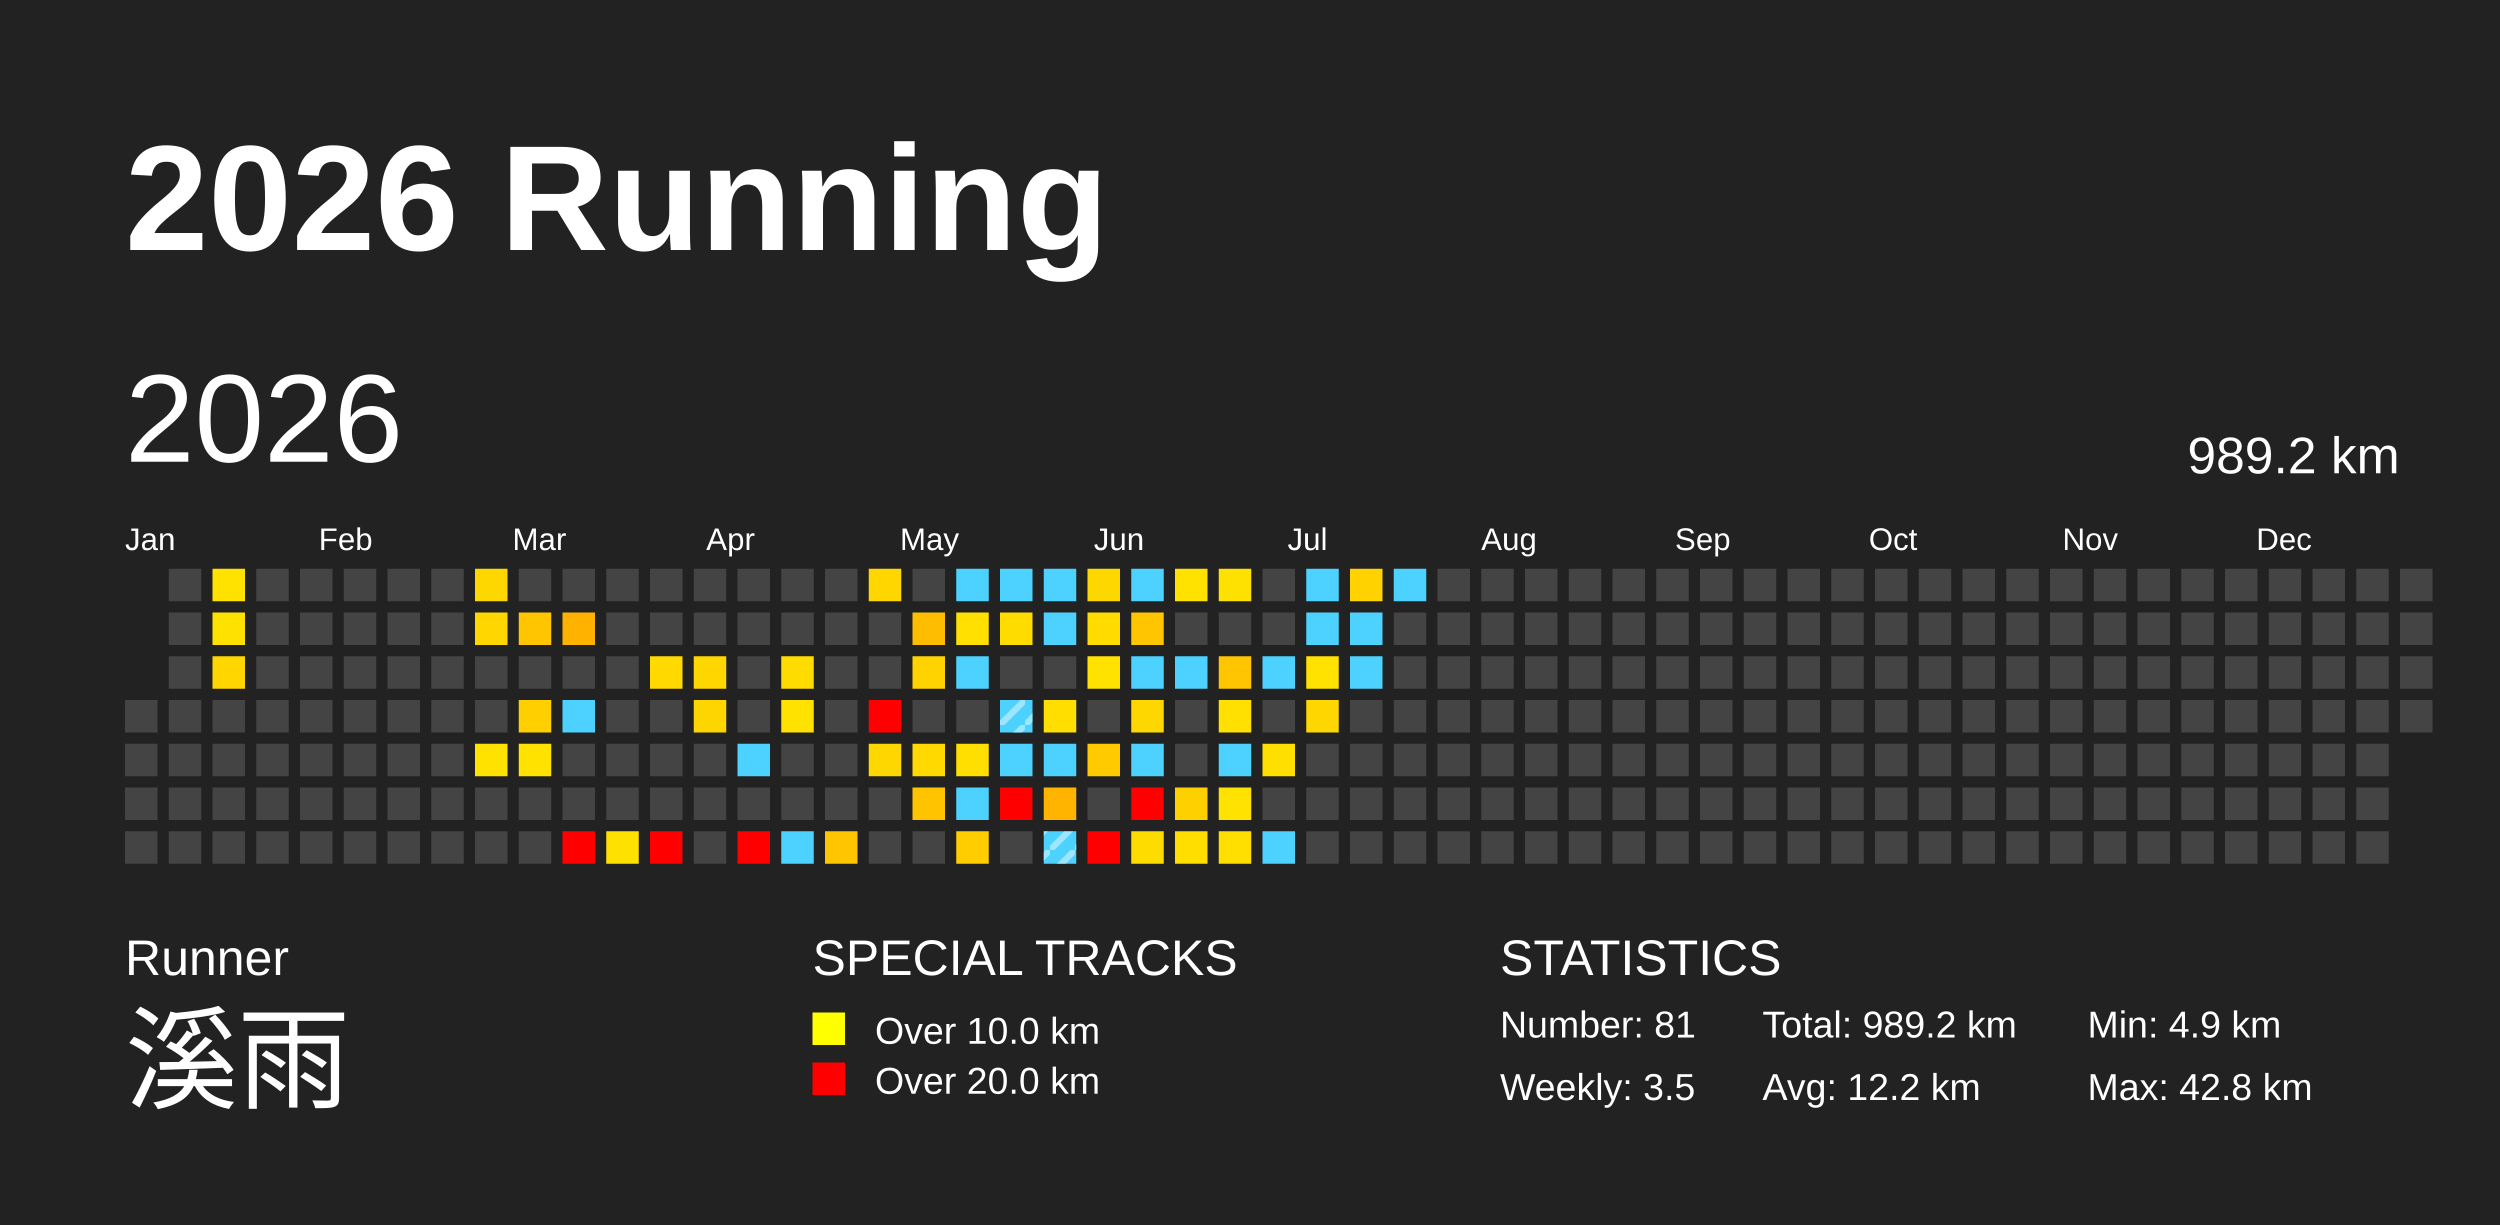
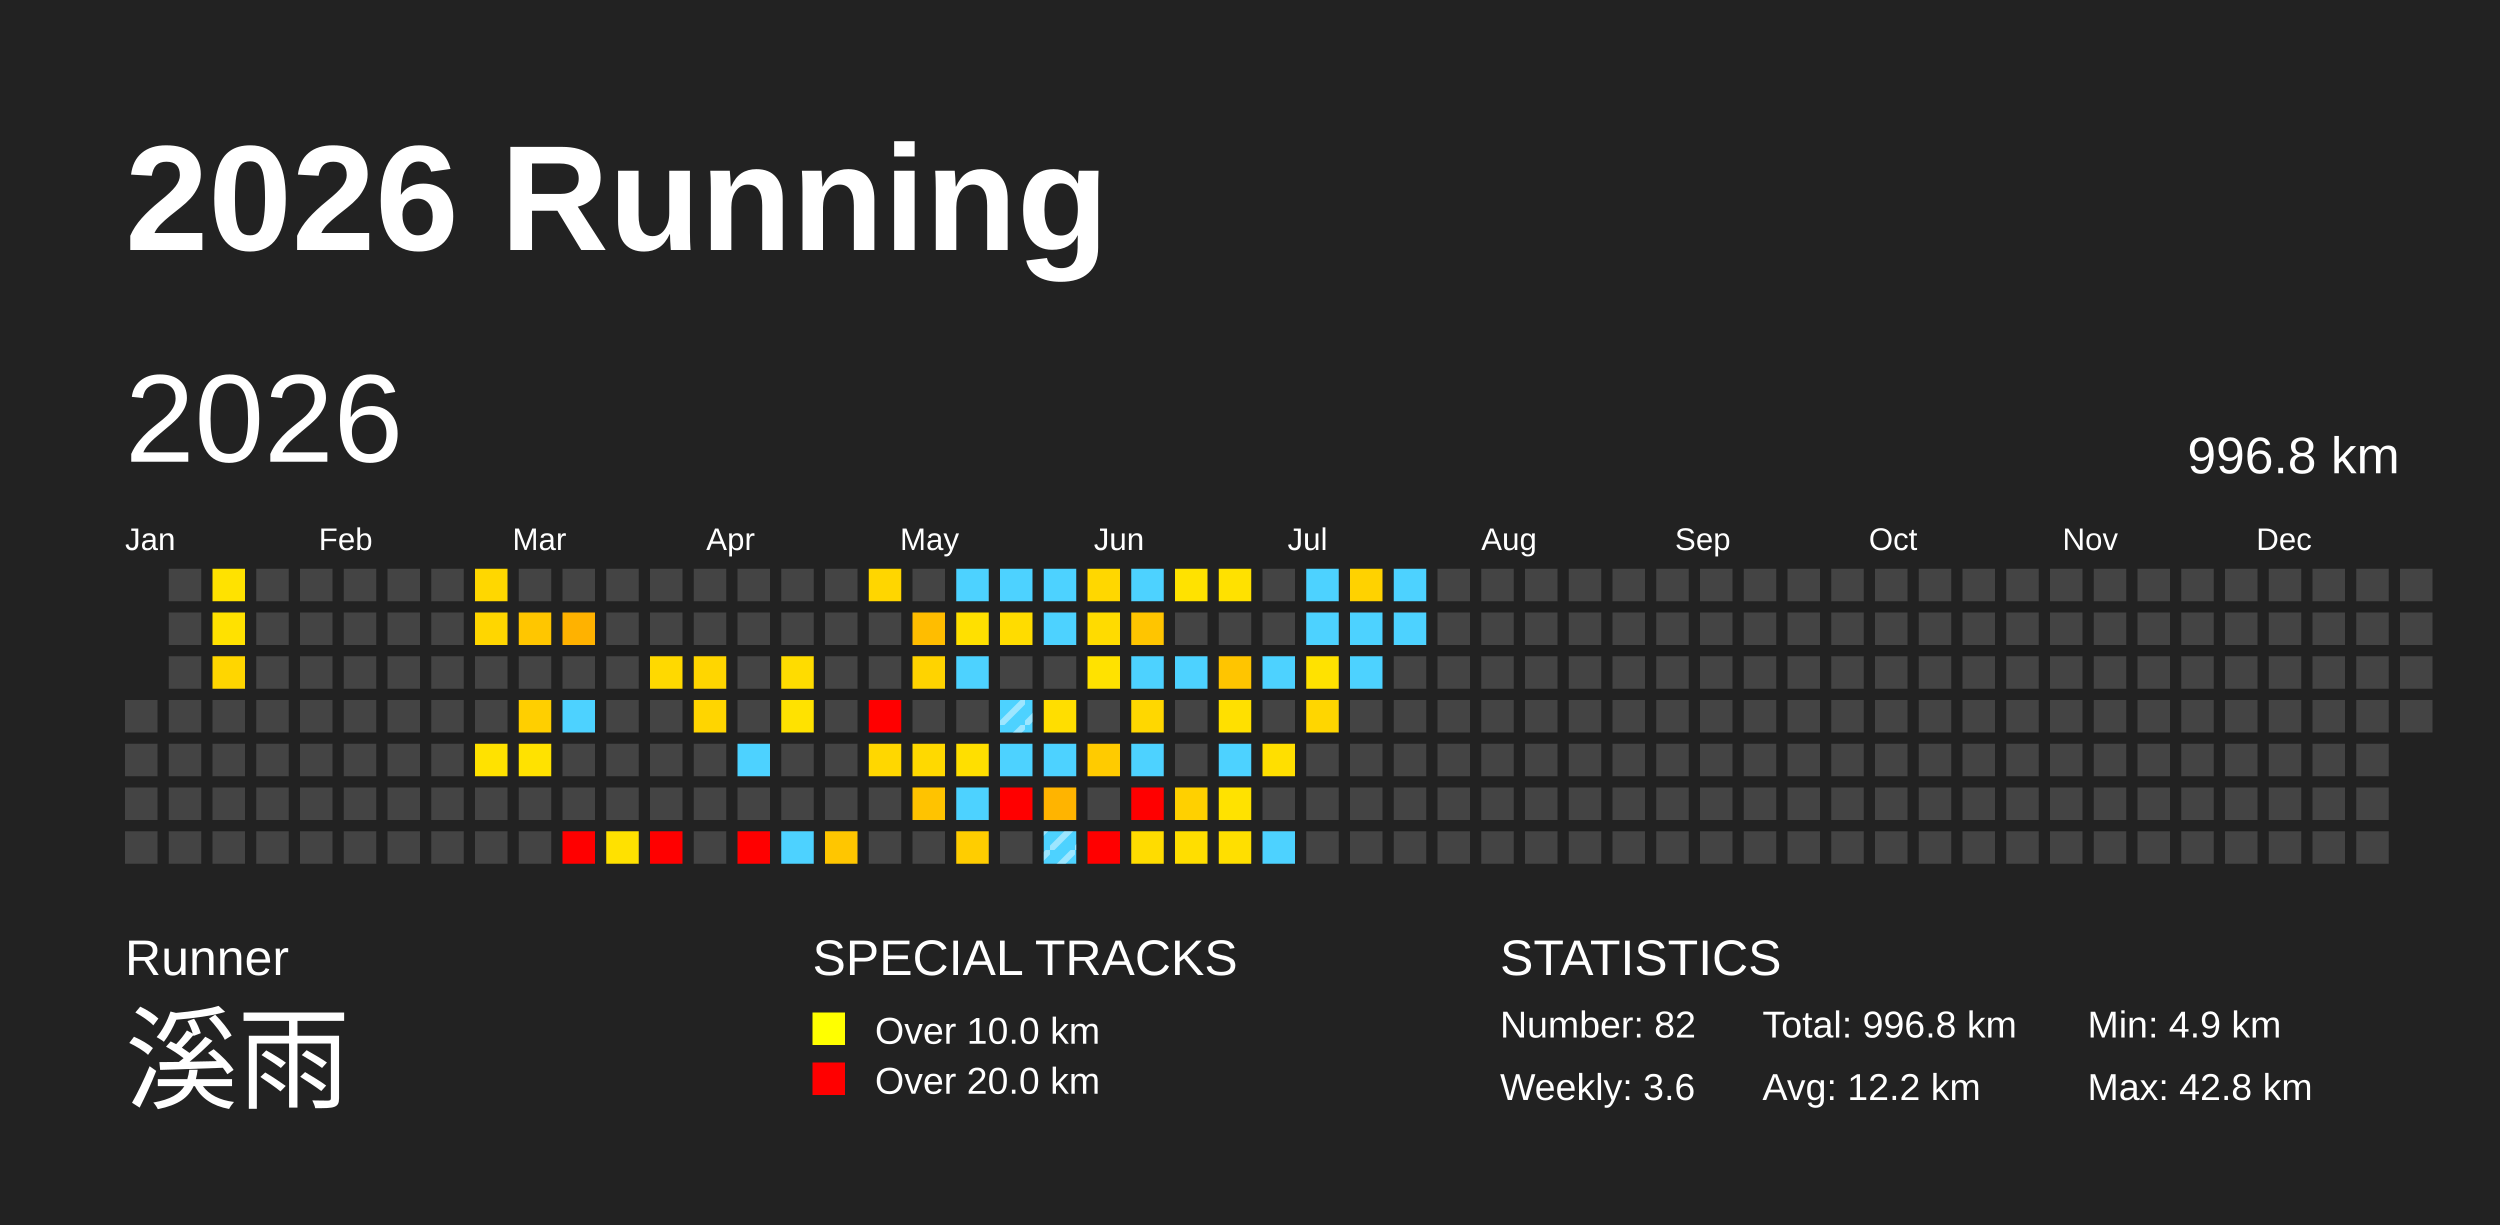
<svg xmlns="http://www.w3.org/2000/svg" baseProfile="full" height="98mm" version="1.1" viewBox="0,0,200,98" width="200mm">
  <defs>
    <pattern height="2" id="indoor-stripe" patternUnits="userSpaceOnUse" width="2">
      <line stroke="white" stroke-opacity="0.45" stroke-width="0.5" x1="0" x2="2" y1="2" y2="0" />
    </pattern>
  </defs>
  <rect fill="#222222" height="98" width="200" x="0" y="0" />
  <text fill="#FFFFFF" style="font-size:12px; font-family:Arial; font-weight:bold;" x="10" y="20">2026 Running</text>
  <text fill="#FFFFFF" style="font-size:4px; font-family:Arial" x="10" y="78">Runner</text>
  <text fill="#FFFFFF" style="font-size:9px; font-family:Arial" x="10" y="88">溪雨</text>
  <text fill="#FFFFFF" style="font-size:4px; font-family:Arial" x="65" y="78">SPECIAL TRACKS</text>
  <rect fill="yellow" height="2.6" width="2.6" x="65" y="81" />
  <text fill="#FFFFFF" style="font-size:3px; font-family:Arial" x="70" y="83.5">Over 10.0 km</text>
  <rect fill="red" height="2.6" width="2.6" x="65" y="85" />
  <text fill="#FFFFFF" style="font-size:3px; font-family:Arial" x="70" y="87.5">Over 20.0 km</text>
  <text fill="#FFFFFF" style="font-size:4px; font-family:Arial" x="120" y="78">STATISTICS</text>
-   <text fill="#FFFFFF" style="font-size:3px; font-family:Arial" x="120" y="83">Number: 81</text>
-   <text fill="#FFFFFF" style="font-size:3px; font-family:Arial" x="120" y="88">Weekly: 3.5</text>
-   <text fill="#FFFFFF" style="font-size:3px; font-family:Arial" x="141" y="83">Total: 989.2 km</text>
+   <text fill="#FFFFFF" style="font-size:3px; font-family:Arial" x="120" y="83">Number: 82</text>
+   <text fill="#FFFFFF" style="font-size:3px; font-family:Arial" x="120" y="88">Weekly: 3.6</text>
+   <text fill="#FFFFFF" style="font-size:3px; font-family:Arial" x="141" y="83">Total: 996.8 km</text>
  <text fill="#FFFFFF" style="font-size:3px; font-family:Arial" x="141" y="88">Avg: 12.2 km</text>
  <text fill="#FFFFFF" style="font-size:3px; font-family:Arial" x="167" y="83">Min: 4.9 km</text>
  <text fill="#FFFFFF" style="font-size:3px; font-family:Arial" x="167" y="88">Max: 42.8 km</text>
  <text dominant-baseline="hanging" fill="#FFFFFF" style="font-size:10.0px; font-family:Arial;" x="10" y="30">2026</text>
-   <text dominant-baseline="hanging" fill="#FFFFFF" style="font-size:4.125px; font-family:Arial;" x="175" y="35">989.2 km</text>
+   <text dominant-baseline="hanging" fill="#FFFFFF" style="font-size:4.125px; font-family:Arial;" x="175" y="35">996.8 km</text>
  <text fill="#FFFFFF" style="font-size:2.5px; font-family:Arial" x="10.0" y="44">Jan</text>
  <text fill="#FFFFFF" style="font-size:2.5px; font-family:Arial" x="25.5" y="44">Feb</text>
  <text fill="#FFFFFF" style="font-size:2.5px; font-family:Arial" x="41.0" y="44">Mar</text>
  <text fill="#FFFFFF" style="font-size:2.5px; font-family:Arial" x="56.5" y="44">Apr</text>
  <text fill="#FFFFFF" style="font-size:2.5px; font-family:Arial" x="72.0" y="44">May</text>
  <text fill="#FFFFFF" style="font-size:2.5px; font-family:Arial" x="87.5" y="44">Jun</text>
  <text fill="#FFFFFF" style="font-size:2.5px; font-family:Arial" x="103.0" y="44">Jul</text>
  <text fill="#FFFFFF" style="font-size:2.5px; font-family:Arial" x="118.5" y="44">Aug</text>
  <text fill="#FFFFFF" style="font-size:2.5px; font-family:Arial" x="134.0" y="44">Sep</text>
  <text fill="#FFFFFF" style="font-size:2.5px; font-family:Arial" x="149.5" y="44">Oct</text>
  <text fill="#FFFFFF" style="font-size:2.5px; font-family:Arial" x="165.0" y="44">Nov</text>
  <text fill="#FFFFFF" style="font-size:2.5px; font-family:Arial" x="180.5" y="44">Dec</text>
  <rect fill="#444444" height="2.6" width="2.6" x="10.0" y="56.0" />
  <rect fill="#444444" height="2.6" width="2.6" x="10.0" y="59.5" />
  <rect fill="#444444" height="2.6" width="2.6" x="10.0" y="63.0" />
  <rect fill="#444444" height="2.6" width="2.6" x="10.0" y="66.5" />
  <rect fill="#444444" height="2.6" width="2.6" x="13.5" y="45.5" />
  <rect fill="#444444" height="2.6" width="2.6" x="13.5" y="49.0" />
  <rect fill="#444444" height="2.6" width="2.6" x="13.5" y="52.5" />
  <rect fill="#444444" height="2.6" width="2.6" x="13.5" y="56.0" />
  <rect fill="#444444" height="2.6" width="2.6" x="13.5" y="59.5" />
  <rect fill="#444444" height="2.6" width="2.6" x="13.5" y="63.0" />
  <rect fill="#444444" height="2.6" width="2.6" x="13.5" y="66.5" />
  <rect fill="#ffe200" height="2.6" width="2.6" x="17.0" y="45.5" />
  <rect fill="#ffe100" height="2.6" width="2.6" x="17.0" y="49.0" />
  <rect fill="#ffd600" height="2.6" width="2.6" x="17.0" y="52.5" />
  <rect fill="#444444" height="2.6" width="2.6" x="17.0" y="56.0" />
  <rect fill="#444444" height="2.6" width="2.6" x="17.0" y="59.5" />
  <rect fill="#444444" height="2.6" width="2.6" x="17.0" y="63.0" />
  <rect fill="#444444" height="2.6" width="2.6" x="17.0" y="66.5" />
  <rect fill="#444444" height="2.6" width="2.6" x="20.5" y="45.5" />
  <rect fill="#444444" height="2.6" width="2.6" x="20.5" y="49.0" />
  <rect fill="#444444" height="2.6" width="2.6" x="20.5" y="52.5" />
  <rect fill="#444444" height="2.6" width="2.6" x="20.5" y="56.0" />
  <rect fill="#444444" height="2.6" width="2.6" x="20.5" y="59.5" />
  <rect fill="#444444" height="2.6" width="2.6" x="20.5" y="63.0" />
  <rect fill="#444444" height="2.6" width="2.6" x="20.5" y="66.5" />
  <rect fill="#444444" height="2.6" width="2.6" x="24.0" y="45.5" />
  <rect fill="#444444" height="2.6" width="2.6" x="24.0" y="49.0" />
  <rect fill="#444444" height="2.6" width="2.6" x="24.0" y="52.5" />
  <rect fill="#444444" height="2.6" width="2.6" x="24.0" y="56.0" />
  <rect fill="#444444" height="2.6" width="2.6" x="24.0" y="59.5" />
  <rect fill="#444444" height="2.6" width="2.6" x="24.0" y="63.0" />
  <rect fill="#444444" height="2.6" width="2.6" x="24.0" y="66.5" />
  <rect fill="#444444" height="2.6" width="2.6" x="27.5" y="45.5" />
  <rect fill="#444444" height="2.6" width="2.6" x="27.5" y="49.0" />
  <rect fill="#444444" height="2.6" width="2.6" x="27.5" y="52.5" />
  <rect fill="#444444" height="2.6" width="2.6" x="27.5" y="56.0" />
  <rect fill="#444444" height="2.6" width="2.6" x="27.5" y="59.5" />
  <rect fill="#444444" height="2.6" width="2.6" x="27.5" y="63.0" />
  <rect fill="#444444" height="2.6" width="2.6" x="27.5" y="66.5" />
  <rect fill="#444444" height="2.6" width="2.6" x="31.0" y="45.5" />
  <rect fill="#444444" height="2.6" width="2.6" x="31.0" y="49.0" />
  <rect fill="#444444" height="2.6" width="2.6" x="31.0" y="52.5" />
  <rect fill="#444444" height="2.6" width="2.6" x="31.0" y="56.0" />
  <rect fill="#444444" height="2.6" width="2.6" x="31.0" y="59.5" />
  <rect fill="#444444" height="2.6" width="2.6" x="31.0" y="63.0" />
  <rect fill="#444444" height="2.6" width="2.6" x="31.0" y="66.5" />
  <rect fill="#444444" height="2.6" width="2.6" x="34.5" y="45.5" />
  <rect fill="#444444" height="2.6" width="2.6" x="34.5" y="49.0" />
  <rect fill="#444444" height="2.6" width="2.6" x="34.5" y="52.5" />
  <rect fill="#444444" height="2.6" width="2.6" x="34.5" y="56.0" />
  <rect fill="#444444" height="2.6" width="2.6" x="34.5" y="59.5" />
  <rect fill="#444444" height="2.6" width="2.6" x="34.5" y="63.0" />
  <rect fill="#444444" height="2.6" width="2.6" x="34.5" y="66.5" />
  <rect fill="#ffd700" height="2.6" width="2.6" x="38.0" y="45.5" />
  <rect fill="#ffd600" height="2.6" width="2.6" x="38.0" y="49.0" />
  <rect fill="#444444" height="2.6" width="2.6" x="38.0" y="52.5" />
  <rect fill="#444444" height="2.6" width="2.6" x="38.0" y="56.0" />
  <rect fill="#ffe200" height="2.6" width="2.6" x="38.0" y="59.5" />
  <rect fill="#444444" height="2.6" width="2.6" x="38.0" y="63.0" />
  <rect fill="#444444" height="2.6" width="2.6" x="38.0" y="66.5" />
  <rect fill="#444444" height="2.6" width="2.6" x="41.5" y="45.5" />
  <rect fill="#ffc600" height="2.6" width="2.6" x="41.5" y="49.0" />
  <rect fill="#444444" height="2.6" width="2.6" x="41.5" y="52.5" />
  <rect fill="#ffcf00" height="2.6" width="2.6" x="41.5" y="56.0" />
  <rect fill="#ffe200" height="2.6" width="2.6" x="41.5" y="59.5" />
  <rect fill="#444444" height="2.6" width="2.6" x="41.5" y="63.0" />
  <rect fill="#444444" height="2.6" width="2.6" x="41.5" y="66.5" />
  <rect fill="#444444" height="2.6" width="2.6" x="45.0" y="45.5" />
  <rect fill="#ffb200" height="2.6" width="2.6" x="45.0" y="49.0" />
  <rect fill="#444444" height="2.6" width="2.6" x="45.0" y="52.5" />
  <rect fill="#4dd2ff" height="2.6" width="2.6" x="45.0" y="56.0" />
  <rect fill="#444444" height="2.6" width="2.6" x="45.0" y="59.5" />
  <rect fill="#444444" height="2.6" width="2.6" x="45.0" y="63.0" />
  <rect fill="red" height="2.6" width="2.6" x="45.0" y="66.5" />
  <rect fill="#444444" height="2.6" width="2.6" x="48.5" y="45.5" />
  <rect fill="#444444" height="2.6" width="2.6" x="48.5" y="49.0" />
  <rect fill="#444444" height="2.6" width="2.6" x="48.5" y="52.5" />
  <rect fill="#444444" height="2.6" width="2.6" x="48.5" y="56.0" />
  <rect fill="#444444" height="2.6" width="2.6" x="48.5" y="59.5" />
  <rect fill="#444444" height="2.6" width="2.6" x="48.5" y="63.0" />
  <rect fill="#ffe100" height="2.6" width="2.6" x="48.5" y="66.5" />
  <rect fill="#444444" height="2.6" width="2.6" x="52.0" y="45.5" />
  <rect fill="#444444" height="2.6" width="2.6" x="52.0" y="49.0" />
  <rect fill="#ffd900" height="2.6" width="2.6" x="52.0" y="52.5" />
  <rect fill="#444444" height="2.6" width="2.6" x="52.0" y="56.0" />
  <rect fill="#444444" height="2.6" width="2.6" x="52.0" y="59.5" />
  <rect fill="#444444" height="2.6" width="2.6" x="52.0" y="63.0" />
  <rect fill="red" height="2.6" width="2.6" x="52.0" y="66.5" />
  <rect fill="#444444" height="2.6" width="2.6" x="55.5" y="45.5" />
  <rect fill="#444444" height="2.6" width="2.6" x="55.5" y="49.0" />
  <rect fill="#ffd600" height="2.6" width="2.6" x="55.5" y="52.5" />
  <rect fill="#ffd500" height="2.6" width="2.6" x="55.5" y="56.0" />
  <rect fill="#444444" height="2.6" width="2.6" x="55.5" y="59.5" />
  <rect fill="#444444" height="2.6" width="2.6" x="55.5" y="63.0" />
  <rect fill="#444444" height="2.6" width="2.6" x="55.5" y="66.5" />
  <rect fill="#444444" height="2.6" width="2.6" x="59.0" y="45.5" />
  <rect fill="#444444" height="2.6" width="2.6" x="59.0" y="49.0" />
  <rect fill="#444444" height="2.6" width="2.6" x="59.0" y="52.5" />
  <rect fill="#444444" height="2.6" width="2.6" x="59.0" y="56.0" />
  <rect fill="#4dd2ff" height="2.6" width="2.6" x="59.0" y="59.5" />
  <rect fill="#444444" height="2.6" width="2.6" x="59.0" y="63.0" />
  <rect fill="red" height="2.6" width="2.6" x="59.0" y="66.5" />
  <rect fill="#444444" height="2.6" width="2.6" x="62.5" y="45.5" />
  <rect fill="#444444" height="2.6" width="2.6" x="62.5" y="49.0" />
  <rect fill="#ffdc00" height="2.6" width="2.6" x="62.5" y="52.5" />
  <rect fill="#ffe200" height="2.6" width="2.6" x="62.5" y="56.0" />
  <rect fill="#444444" height="2.6" width="2.6" x="62.5" y="59.5" />
  <rect fill="#444444" height="2.6" width="2.6" x="62.5" y="63.0" />
  <rect fill="#4dd2ff" height="2.6" width="2.6" x="62.5" y="66.5" />
  <rect fill="#444444" height="2.6" width="2.6" x="66.0" y="45.5" />
  <rect fill="#444444" height="2.6" width="2.6" x="66.0" y="49.0" />
  <rect fill="#444444" height="2.6" width="2.6" x="66.0" y="52.5" />
  <rect fill="#444444" height="2.6" width="2.6" x="66.0" y="56.0" />
  <rect fill="#444444" height="2.6" width="2.6" x="66.0" y="59.5" />
  <rect fill="#444444" height="2.6" width="2.6" x="66.0" y="63.0" />
  <rect fill="#ffc600" height="2.6" width="2.6" x="66.0" y="66.5" />
  <rect fill="#ffd600" height="2.6" width="2.6" x="69.5" y="45.5" />
  <rect fill="#444444" height="2.6" width="2.6" x="69.5" y="49.0" />
  <rect fill="#444444" height="2.6" width="2.6" x="69.5" y="52.5" />
  <rect fill="red" height="2.6" width="2.6" x="69.5" y="56.0" />
  <rect fill="#ffd700" height="2.6" width="2.6" x="69.5" y="59.5" />
  <rect fill="#444444" height="2.6" width="2.6" x="69.5" y="63.0" />
  <rect fill="#444444" height="2.6" width="2.6" x="69.5" y="66.5" />
  <rect fill="#444444" height="2.6" width="2.6" x="73.0" y="45.5" />
  <rect fill="#ffbd00" height="2.6" width="2.6" x="73.0" y="49.0" />
  <rect fill="#ffd300" height="2.6" width="2.6" x="73.0" y="52.5" />
  <rect fill="#444444" height="2.6" width="2.6" x="73.0" y="56.0" />
  <rect fill="#ffd900" height="2.6" width="2.6" x="73.0" y="59.5" />
  <rect fill="#ffc300" height="2.6" width="2.6" x="73.0" y="63.0" />
  <rect fill="#444444" height="2.6" width="2.6" x="73.0" y="66.5" />
  <rect fill="#4dd2ff" height="2.6" width="2.6" x="76.5" y="45.5" />
  <rect fill="#ffe000" height="2.6" width="2.6" x="76.5" y="49.0" />
  <rect fill="#4dd2ff" height="2.6" width="2.6" x="76.5" y="52.5" />
  <rect fill="#444444" height="2.6" width="2.6" x="76.5" y="56.0" />
  <rect fill="#ffdf00" height="2.6" width="2.6" x="76.5" y="59.5" />
  <rect fill="#4dd2ff" height="2.6" width="2.6" x="76.5" y="63.0" />
  <rect fill="#ffcd00" height="2.6" width="2.6" x="76.5" y="66.5" />
  <rect fill="#4dd2ff" height="2.6" width="2.6" x="80.0" y="45.5" />
  <rect fill="#ffdc00" height="2.6" width="2.6" x="80.0" y="49.0" />
  <rect fill="#444444" height="2.6" width="2.6" x="80.0" y="52.5" />
  <rect fill="#4dd2ff" height="2.6" width="2.6" x="80.0" y="56.0" />
  <rect fill="url(#indoor-stripe)" height="2.6" style="pointer-events: none;" width="2.6" x="80.0" y="56.0" />
  <rect fill="#4dd2ff" height="2.6" width="2.6" x="80.0" y="59.5" />
  <rect fill="red" height="2.6" width="2.6" x="80.0" y="63.0" />
  <rect fill="#444444" height="2.6" width="2.6" x="80.0" y="66.5" />
  <rect fill="#4dd2ff" height="2.6" width="2.6" x="83.5" y="45.5" />
  <rect fill="#4dd2ff" height="2.6" width="2.6" x="83.5" y="49.0" />
  <rect fill="#444444" height="2.6" width="2.6" x="83.5" y="52.5" />
  <rect fill="#ffde00" height="2.6" width="2.6" x="83.5" y="56.0" />
  <rect fill="#4dd2ff" height="2.6" width="2.6" x="83.5" y="59.5" />
  <rect fill="#ffb400" height="2.6" width="2.6" x="83.5" y="63.0" />
  <rect fill="#4dd2ff" height="2.6" width="2.6" x="83.5" y="66.5" />
  <rect fill="url(#indoor-stripe)" height="2.6" style="pointer-events: none;" width="2.6" x="83.5" y="66.5" />
  <rect fill="#ffd700" height="2.6" width="2.6" x="87.0" y="45.5" />
  <rect fill="#ffdb00" height="2.6" width="2.6" x="87.0" y="49.0" />
  <rect fill="#ffe200" height="2.6" width="2.6" x="87.0" y="52.5" />
  <rect fill="#444444" height="2.6" width="2.6" x="87.0" y="56.0" />
  <rect fill="#ffcb00" height="2.6" width="2.6" x="87.0" y="59.5" />
  <rect fill="#444444" height="2.6" width="2.6" x="87.0" y="63.0" />
  <rect fill="red" height="2.6" width="2.6" x="87.0" y="66.5" />
  <rect fill="#4dd2ff" height="2.6" width="2.6" x="90.5" y="45.5" />
  <rect fill="#ffc500" height="2.6" width="2.6" x="90.5" y="49.0" />
  <rect fill="#4dd2ff" height="2.6" width="2.6" x="90.5" y="52.5" />
  <rect fill="#ffd700" height="2.6" width="2.6" x="90.5" y="56.0" />
  <rect fill="#4dd2ff" height="2.6" width="2.6" x="90.5" y="59.5" />
  <rect fill="red" height="2.6" width="2.6" x="90.5" y="63.0" />
  <rect fill="#ffdc00" height="2.6" width="2.6" x="90.5" y="66.5" />
  <rect fill="#ffe200" height="2.6" width="2.6" x="94.0" y="45.5" />
  <rect fill="#444444" height="2.6" width="2.6" x="94.0" y="49.0" />
  <rect fill="#4dd2ff" height="2.6" width="2.6" x="94.0" y="52.5" />
  <rect fill="#444444" height="2.6" width="2.6" x="94.0" y="56.0" />
  <rect fill="#444444" height="2.6" width="2.6" x="94.0" y="59.5" />
  <rect fill="#ffd000" height="2.6" width="2.6" x="94.0" y="63.0" />
  <rect fill="#ffde00" height="2.6" width="2.6" x="94.0" y="66.5" />
  <rect fill="#ffe100" height="2.6" width="2.6" x="97.5" y="45.5" />
  <rect fill="#444444" height="2.6" width="2.6" x="97.5" y="49.0" />
  <rect fill="#ffc500" height="2.6" width="2.6" x="97.5" y="52.5" />
  <rect fill="#ffe000" height="2.6" width="2.6" x="97.5" y="56.0" />
  <rect fill="#4dd2ff" height="2.6" width="2.6" x="97.5" y="59.5" />
  <rect fill="#ffe200" height="2.6" width="2.6" x="97.5" y="63.0" />
  <rect fill="#ffdf00" height="2.6" width="2.6" x="97.5" y="66.5" />
  <rect fill="#444444" height="2.6" width="2.6" x="101.0" y="45.5" />
  <rect fill="#444444" height="2.6" width="2.6" x="101.0" y="49.0" />
  <rect fill="#4dd2ff" height="2.6" width="2.6" x="101.0" y="52.5" />
  <rect fill="#444444" height="2.6" width="2.6" x="101.0" y="56.0" />
  <rect fill="#ffdf00" height="2.6" width="2.6" x="101.0" y="59.5" />
  <rect fill="#444444" height="2.6" width="2.6" x="101.0" y="63.0" />
  <rect fill="#4dd2ff" height="2.6" width="2.6" x="101.0" y="66.5" />
  <rect fill="#4dd2ff" height="2.6" width="2.6" x="104.5" y="45.5" />
  <rect fill="#4dd2ff" height="2.6" width="2.6" x="104.5" y="49.0" />
  <rect fill="#ffe200" height="2.6" width="2.6" x="104.5" y="52.5" />
  <rect fill="#ffd600" height="2.6" width="2.6" x="104.5" y="56.0" />
  <rect fill="#444444" height="2.6" width="2.6" x="104.5" y="59.5" />
  <rect fill="#444444" height="2.6" width="2.6" x="104.5" y="63.0" />
  <rect fill="#444444" height="2.6" width="2.6" x="104.5" y="66.5" />
  <rect fill="#ffd200" height="2.6" width="2.6" x="108.0" y="45.5" />
  <rect fill="#4dd2ff" height="2.6" width="2.6" x="108.0" y="49.0" />
  <rect fill="#4dd2ff" height="2.6" width="2.6" x="108.0" y="52.5" />
  <rect fill="#444444" height="2.6" width="2.6" x="108.0" y="56.0" />
  <rect fill="#444444" height="2.6" width="2.6" x="108.0" y="59.5" />
  <rect fill="#444444" height="2.6" width="2.6" x="108.0" y="63.0" />
  <rect fill="#444444" height="2.6" width="2.6" x="108.0" y="66.5" />
  <rect fill="#4dd2ff" height="2.6" width="2.6" x="111.5" y="45.5" />
-   <rect fill="#444444" height="2.6" width="2.6" x="111.5" y="49.0" />
+   <rect fill="#4dd2ff" height="2.6" width="2.6" x="111.5" y="49.0" />
  <rect fill="#444444" height="2.6" width="2.6" x="111.5" y="52.5" />
  <rect fill="#444444" height="2.6" width="2.6" x="111.5" y="56.0" />
  <rect fill="#444444" height="2.6" width="2.6" x="111.5" y="59.5" />
  <rect fill="#444444" height="2.6" width="2.6" x="111.5" y="63.0" />
  <rect fill="#444444" height="2.6" width="2.6" x="111.5" y="66.5" />
  <rect fill="#444444" height="2.6" width="2.6" x="115.0" y="45.5" />
  <rect fill="#444444" height="2.6" width="2.6" x="115.0" y="49.0" />
  <rect fill="#444444" height="2.6" width="2.6" x="115.0" y="52.5" />
  <rect fill="#444444" height="2.6" width="2.6" x="115.0" y="56.0" />
  <rect fill="#444444" height="2.6" width="2.6" x="115.0" y="59.5" />
  <rect fill="#444444" height="2.6" width="2.6" x="115.0" y="63.0" />
  <rect fill="#444444" height="2.6" width="2.6" x="115.0" y="66.5" />
  <rect fill="#444444" height="2.6" width="2.6" x="118.5" y="45.5" />
  <rect fill="#444444" height="2.6" width="2.6" x="118.5" y="49.0" />
  <rect fill="#444444" height="2.6" width="2.6" x="118.5" y="52.5" />
  <rect fill="#444444" height="2.6" width="2.6" x="118.5" y="56.0" />
  <rect fill="#444444" height="2.6" width="2.6" x="118.5" y="59.5" />
  <rect fill="#444444" height="2.6" width="2.6" x="118.5" y="63.0" />
  <rect fill="#444444" height="2.6" width="2.6" x="118.5" y="66.5" />
  <rect fill="#444444" height="2.6" width="2.6" x="122.0" y="45.5" />
  <rect fill="#444444" height="2.6" width="2.6" x="122.0" y="49.0" />
  <rect fill="#444444" height="2.6" width="2.6" x="122.0" y="52.5" />
  <rect fill="#444444" height="2.6" width="2.6" x="122.0" y="56.0" />
  <rect fill="#444444" height="2.6" width="2.6" x="122.0" y="59.5" />
  <rect fill="#444444" height="2.6" width="2.6" x="122.0" y="63.0" />
  <rect fill="#444444" height="2.6" width="2.6" x="122.0" y="66.5" />
  <rect fill="#444444" height="2.6" width="2.6" x="125.5" y="45.5" />
  <rect fill="#444444" height="2.6" width="2.6" x="125.5" y="49.0" />
  <rect fill="#444444" height="2.6" width="2.6" x="125.5" y="52.5" />
  <rect fill="#444444" height="2.6" width="2.6" x="125.5" y="56.0" />
  <rect fill="#444444" height="2.6" width="2.6" x="125.5" y="59.5" />
  <rect fill="#444444" height="2.6" width="2.6" x="125.5" y="63.0" />
  <rect fill="#444444" height="2.6" width="2.6" x="125.5" y="66.5" />
  <rect fill="#444444" height="2.6" width="2.6" x="129.0" y="45.5" />
  <rect fill="#444444" height="2.6" width="2.6" x="129.0" y="49.0" />
  <rect fill="#444444" height="2.6" width="2.6" x="129.0" y="52.5" />
  <rect fill="#444444" height="2.6" width="2.6" x="129.0" y="56.0" />
  <rect fill="#444444" height="2.6" width="2.6" x="129.0" y="59.5" />
  <rect fill="#444444" height="2.6" width="2.6" x="129.0" y="63.0" />
  <rect fill="#444444" height="2.6" width="2.6" x="129.0" y="66.5" />
  <rect fill="#444444" height="2.6" width="2.6" x="132.5" y="45.5" />
  <rect fill="#444444" height="2.6" width="2.6" x="132.5" y="49.0" />
  <rect fill="#444444" height="2.6" width="2.6" x="132.5" y="52.5" />
  <rect fill="#444444" height="2.6" width="2.6" x="132.5" y="56.0" />
  <rect fill="#444444" height="2.6" width="2.6" x="132.5" y="59.5" />
  <rect fill="#444444" height="2.6" width="2.6" x="132.5" y="63.0" />
  <rect fill="#444444" height="2.6" width="2.6" x="132.5" y="66.5" />
  <rect fill="#444444" height="2.6" width="2.6" x="136.0" y="45.5" />
  <rect fill="#444444" height="2.6" width="2.6" x="136.0" y="49.0" />
  <rect fill="#444444" height="2.6" width="2.6" x="136.0" y="52.5" />
  <rect fill="#444444" height="2.6" width="2.6" x="136.0" y="56.0" />
  <rect fill="#444444" height="2.6" width="2.6" x="136.0" y="59.5" />
  <rect fill="#444444" height="2.6" width="2.6" x="136.0" y="63.0" />
  <rect fill="#444444" height="2.6" width="2.6" x="136.0" y="66.5" />
  <rect fill="#444444" height="2.6" width="2.6" x="139.5" y="45.5" />
  <rect fill="#444444" height="2.6" width="2.6" x="139.5" y="49.0" />
  <rect fill="#444444" height="2.6" width="2.6" x="139.5" y="52.5" />
  <rect fill="#444444" height="2.6" width="2.6" x="139.5" y="56.0" />
  <rect fill="#444444" height="2.6" width="2.6" x="139.5" y="59.5" />
  <rect fill="#444444" height="2.6" width="2.6" x="139.5" y="63.0" />
  <rect fill="#444444" height="2.6" width="2.6" x="139.5" y="66.5" />
  <rect fill="#444444" height="2.6" width="2.6" x="143.0" y="45.5" />
  <rect fill="#444444" height="2.6" width="2.6" x="143.0" y="49.0" />
  <rect fill="#444444" height="2.6" width="2.6" x="143.0" y="52.5" />
  <rect fill="#444444" height="2.6" width="2.6" x="143.0" y="56.0" />
  <rect fill="#444444" height="2.6" width="2.6" x="143.0" y="59.5" />
  <rect fill="#444444" height="2.6" width="2.6" x="143.0" y="63.0" />
  <rect fill="#444444" height="2.6" width="2.6" x="143.0" y="66.5" />
  <rect fill="#444444" height="2.6" width="2.6" x="146.5" y="45.5" />
  <rect fill="#444444" height="2.6" width="2.6" x="146.5" y="49.0" />
  <rect fill="#444444" height="2.6" width="2.6" x="146.5" y="52.5" />
  <rect fill="#444444" height="2.6" width="2.6" x="146.5" y="56.0" />
  <rect fill="#444444" height="2.6" width="2.6" x="146.5" y="59.5" />
  <rect fill="#444444" height="2.6" width="2.6" x="146.5" y="63.0" />
  <rect fill="#444444" height="2.6" width="2.6" x="146.5" y="66.5" />
  <rect fill="#444444" height="2.6" width="2.6" x="150.0" y="45.5" />
  <rect fill="#444444" height="2.6" width="2.6" x="150.0" y="49.0" />
  <rect fill="#444444" height="2.6" width="2.6" x="150.0" y="52.5" />
  <rect fill="#444444" height="2.6" width="2.6" x="150.0" y="56.0" />
  <rect fill="#444444" height="2.6" width="2.6" x="150.0" y="59.5" />
  <rect fill="#444444" height="2.6" width="2.6" x="150.0" y="63.0" />
  <rect fill="#444444" height="2.6" width="2.6" x="150.0" y="66.5" />
  <rect fill="#444444" height="2.6" width="2.6" x="153.5" y="45.5" />
  <rect fill="#444444" height="2.6" width="2.6" x="153.5" y="49.0" />
  <rect fill="#444444" height="2.6" width="2.6" x="153.5" y="52.5" />
  <rect fill="#444444" height="2.6" width="2.6" x="153.5" y="56.0" />
  <rect fill="#444444" height="2.6" width="2.6" x="153.5" y="59.5" />
  <rect fill="#444444" height="2.6" width="2.6" x="153.5" y="63.0" />
  <rect fill="#444444" height="2.6" width="2.6" x="153.5" y="66.5" />
  <rect fill="#444444" height="2.6" width="2.6" x="157.0" y="45.5" />
  <rect fill="#444444" height="2.6" width="2.6" x="157.0" y="49.0" />
  <rect fill="#444444" height="2.6" width="2.6" x="157.0" y="52.5" />
  <rect fill="#444444" height="2.6" width="2.6" x="157.0" y="56.0" />
  <rect fill="#444444" height="2.6" width="2.6" x="157.0" y="59.5" />
  <rect fill="#444444" height="2.6" width="2.6" x="157.0" y="63.0" />
  <rect fill="#444444" height="2.6" width="2.6" x="157.0" y="66.5" />
  <rect fill="#444444" height="2.6" width="2.6" x="160.5" y="45.5" />
  <rect fill="#444444" height="2.6" width="2.6" x="160.5" y="49.0" />
  <rect fill="#444444" height="2.6" width="2.6" x="160.5" y="52.5" />
  <rect fill="#444444" height="2.6" width="2.6" x="160.5" y="56.0" />
  <rect fill="#444444" height="2.6" width="2.6" x="160.5" y="59.5" />
  <rect fill="#444444" height="2.6" width="2.6" x="160.5" y="63.0" />
  <rect fill="#444444" height="2.6" width="2.6" x="160.5" y="66.5" />
  <rect fill="#444444" height="2.6" width="2.6" x="164.0" y="45.5" />
  <rect fill="#444444" height="2.6" width="2.6" x="164.0" y="49.0" />
  <rect fill="#444444" height="2.6" width="2.6" x="164.0" y="52.5" />
  <rect fill="#444444" height="2.6" width="2.6" x="164.0" y="56.0" />
  <rect fill="#444444" height="2.6" width="2.6" x="164.0" y="59.5" />
  <rect fill="#444444" height="2.6" width="2.6" x="164.0" y="63.0" />
  <rect fill="#444444" height="2.6" width="2.6" x="164.0" y="66.5" />
  <rect fill="#444444" height="2.6" width="2.6" x="167.5" y="45.5" />
  <rect fill="#444444" height="2.6" width="2.6" x="167.5" y="49.0" />
  <rect fill="#444444" height="2.6" width="2.6" x="167.5" y="52.5" />
  <rect fill="#444444" height="2.6" width="2.6" x="167.5" y="56.0" />
  <rect fill="#444444" height="2.6" width="2.6" x="167.5" y="59.5" />
  <rect fill="#444444" height="2.6" width="2.6" x="167.5" y="63.0" />
  <rect fill="#444444" height="2.6" width="2.6" x="167.5" y="66.5" />
  <rect fill="#444444" height="2.6" width="2.6" x="171.0" y="45.5" />
  <rect fill="#444444" height="2.6" width="2.6" x="171.0" y="49.0" />
  <rect fill="#444444" height="2.6" width="2.6" x="171.0" y="52.5" />
  <rect fill="#444444" height="2.6" width="2.6" x="171.0" y="56.0" />
  <rect fill="#444444" height="2.6" width="2.6" x="171.0" y="59.5" />
  <rect fill="#444444" height="2.6" width="2.6" x="171.0" y="63.0" />
  <rect fill="#444444" height="2.6" width="2.6" x="171.0" y="66.5" />
  <rect fill="#444444" height="2.6" width="2.6" x="174.5" y="45.5" />
  <rect fill="#444444" height="2.6" width="2.6" x="174.5" y="49.0" />
  <rect fill="#444444" height="2.6" width="2.6" x="174.5" y="52.5" />
  <rect fill="#444444" height="2.6" width="2.6" x="174.5" y="56.0" />
  <rect fill="#444444" height="2.6" width="2.6" x="174.5" y="59.5" />
  <rect fill="#444444" height="2.6" width="2.6" x="174.5" y="63.0" />
  <rect fill="#444444" height="2.6" width="2.6" x="174.5" y="66.5" />
  <rect fill="#444444" height="2.6" width="2.6" x="178.0" y="45.5" />
  <rect fill="#444444" height="2.6" width="2.6" x="178.0" y="49.0" />
  <rect fill="#444444" height="2.6" width="2.6" x="178.0" y="52.5" />
  <rect fill="#444444" height="2.6" width="2.6" x="178.0" y="56.0" />
  <rect fill="#444444" height="2.6" width="2.6" x="178.0" y="59.5" />
  <rect fill="#444444" height="2.6" width="2.6" x="178.0" y="63.0" />
  <rect fill="#444444" height="2.6" width="2.6" x="178.0" y="66.5" />
  <rect fill="#444444" height="2.6" width="2.6" x="181.5" y="45.5" />
  <rect fill="#444444" height="2.6" width="2.6" x="181.5" y="49.0" />
  <rect fill="#444444" height="2.6" width="2.6" x="181.5" y="52.5" />
  <rect fill="#444444" height="2.6" width="2.6" x="181.5" y="56.0" />
  <rect fill="#444444" height="2.6" width="2.6" x="181.5" y="59.5" />
  <rect fill="#444444" height="2.6" width="2.6" x="181.5" y="63.0" />
  <rect fill="#444444" height="2.6" width="2.6" x="181.5" y="66.5" />
  <rect fill="#444444" height="2.6" width="2.6" x="185.0" y="45.5" />
  <rect fill="#444444" height="2.6" width="2.6" x="185.0" y="49.0" />
  <rect fill="#444444" height="2.6" width="2.6" x="185.0" y="52.5" />
  <rect fill="#444444" height="2.6" width="2.6" x="185.0" y="56.0" />
  <rect fill="#444444" height="2.6" width="2.6" x="185.0" y="59.5" />
  <rect fill="#444444" height="2.6" width="2.6" x="185.0" y="63.0" />
  <rect fill="#444444" height="2.6" width="2.6" x="185.0" y="66.5" />
  <rect fill="#444444" height="2.6" width="2.6" x="188.5" y="45.5" />
  <rect fill="#444444" height="2.6" width="2.6" x="188.5" y="49.0" />
  <rect fill="#444444" height="2.6" width="2.6" x="188.5" y="52.5" />
  <rect fill="#444444" height="2.6" width="2.6" x="188.5" y="56.0" />
  <rect fill="#444444" height="2.6" width="2.6" x="188.5" y="59.5" />
  <rect fill="#444444" height="2.6" width="2.6" x="188.5" y="63.0" />
  <rect fill="#444444" height="2.6" width="2.6" x="188.5" y="66.5" />
  <rect fill="#444444" height="2.6" width="2.6" x="192.0" y="45.5" />
  <rect fill="#444444" height="2.6" width="2.6" x="192.0" y="49.0" />
  <rect fill="#444444" height="2.6" width="2.6" x="192.0" y="52.5" />
  <rect fill="#444444" height="2.6" width="2.6" x="192.0" y="56.0" />
</svg>
